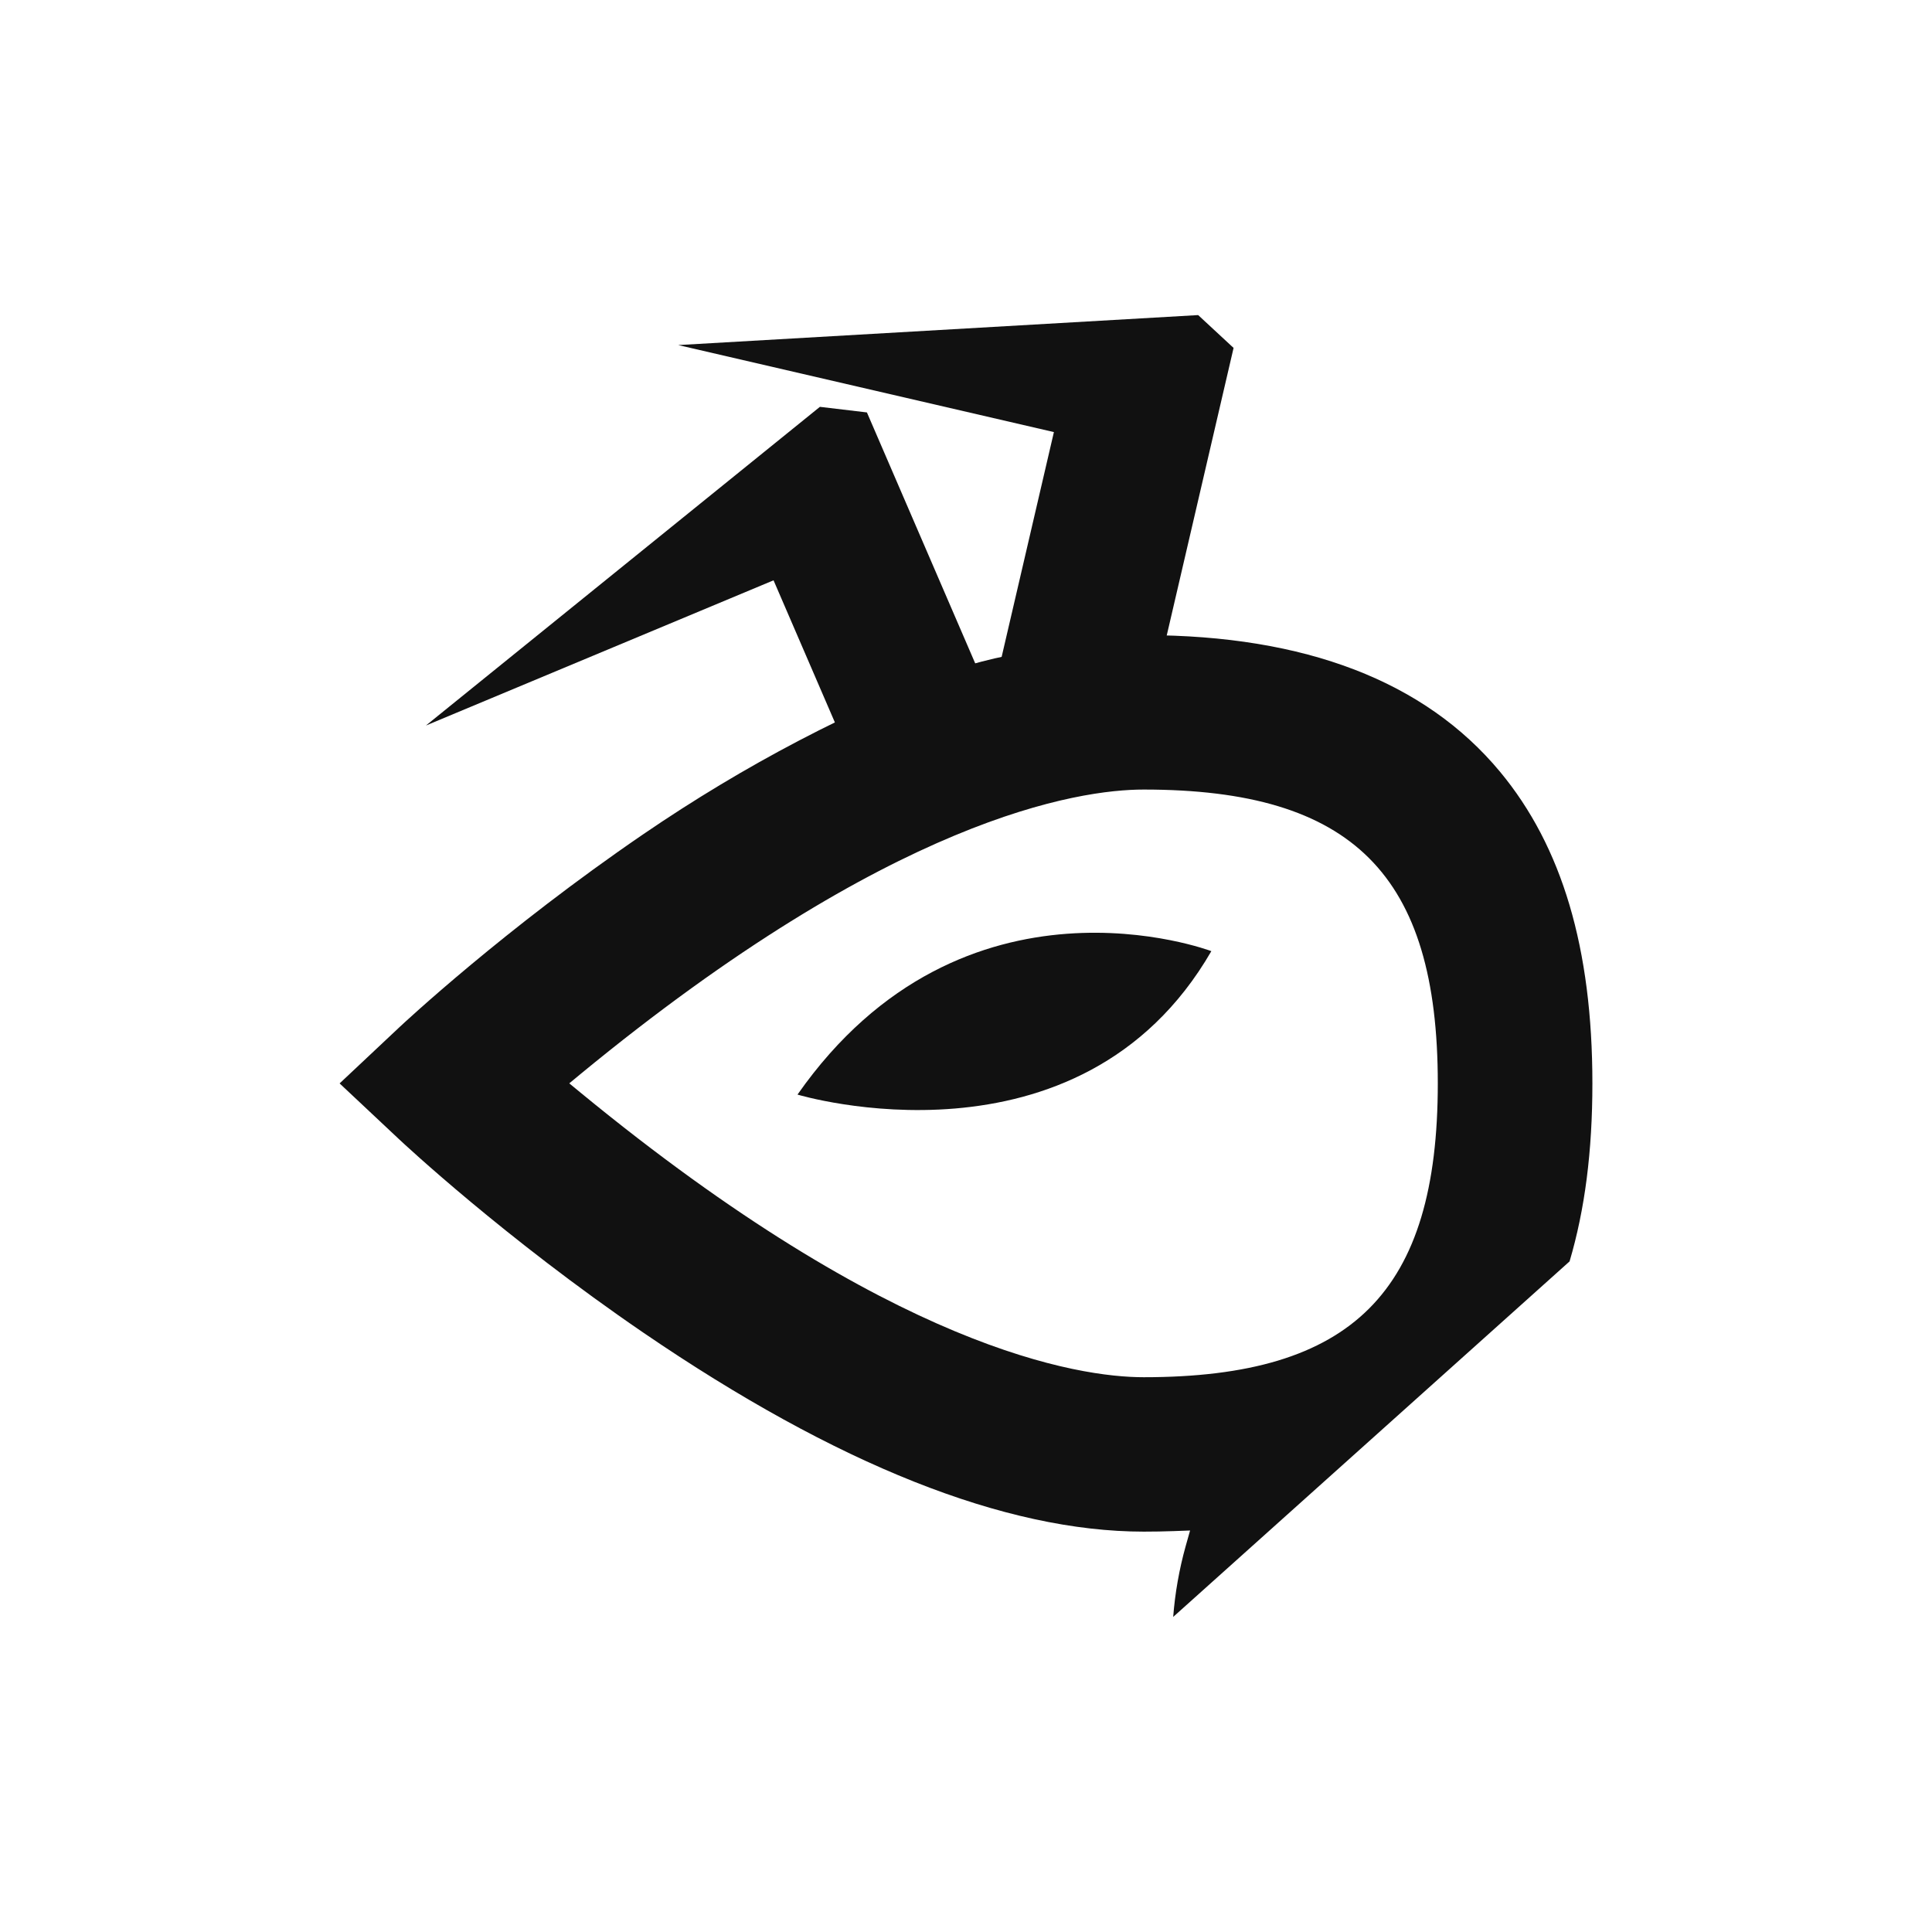
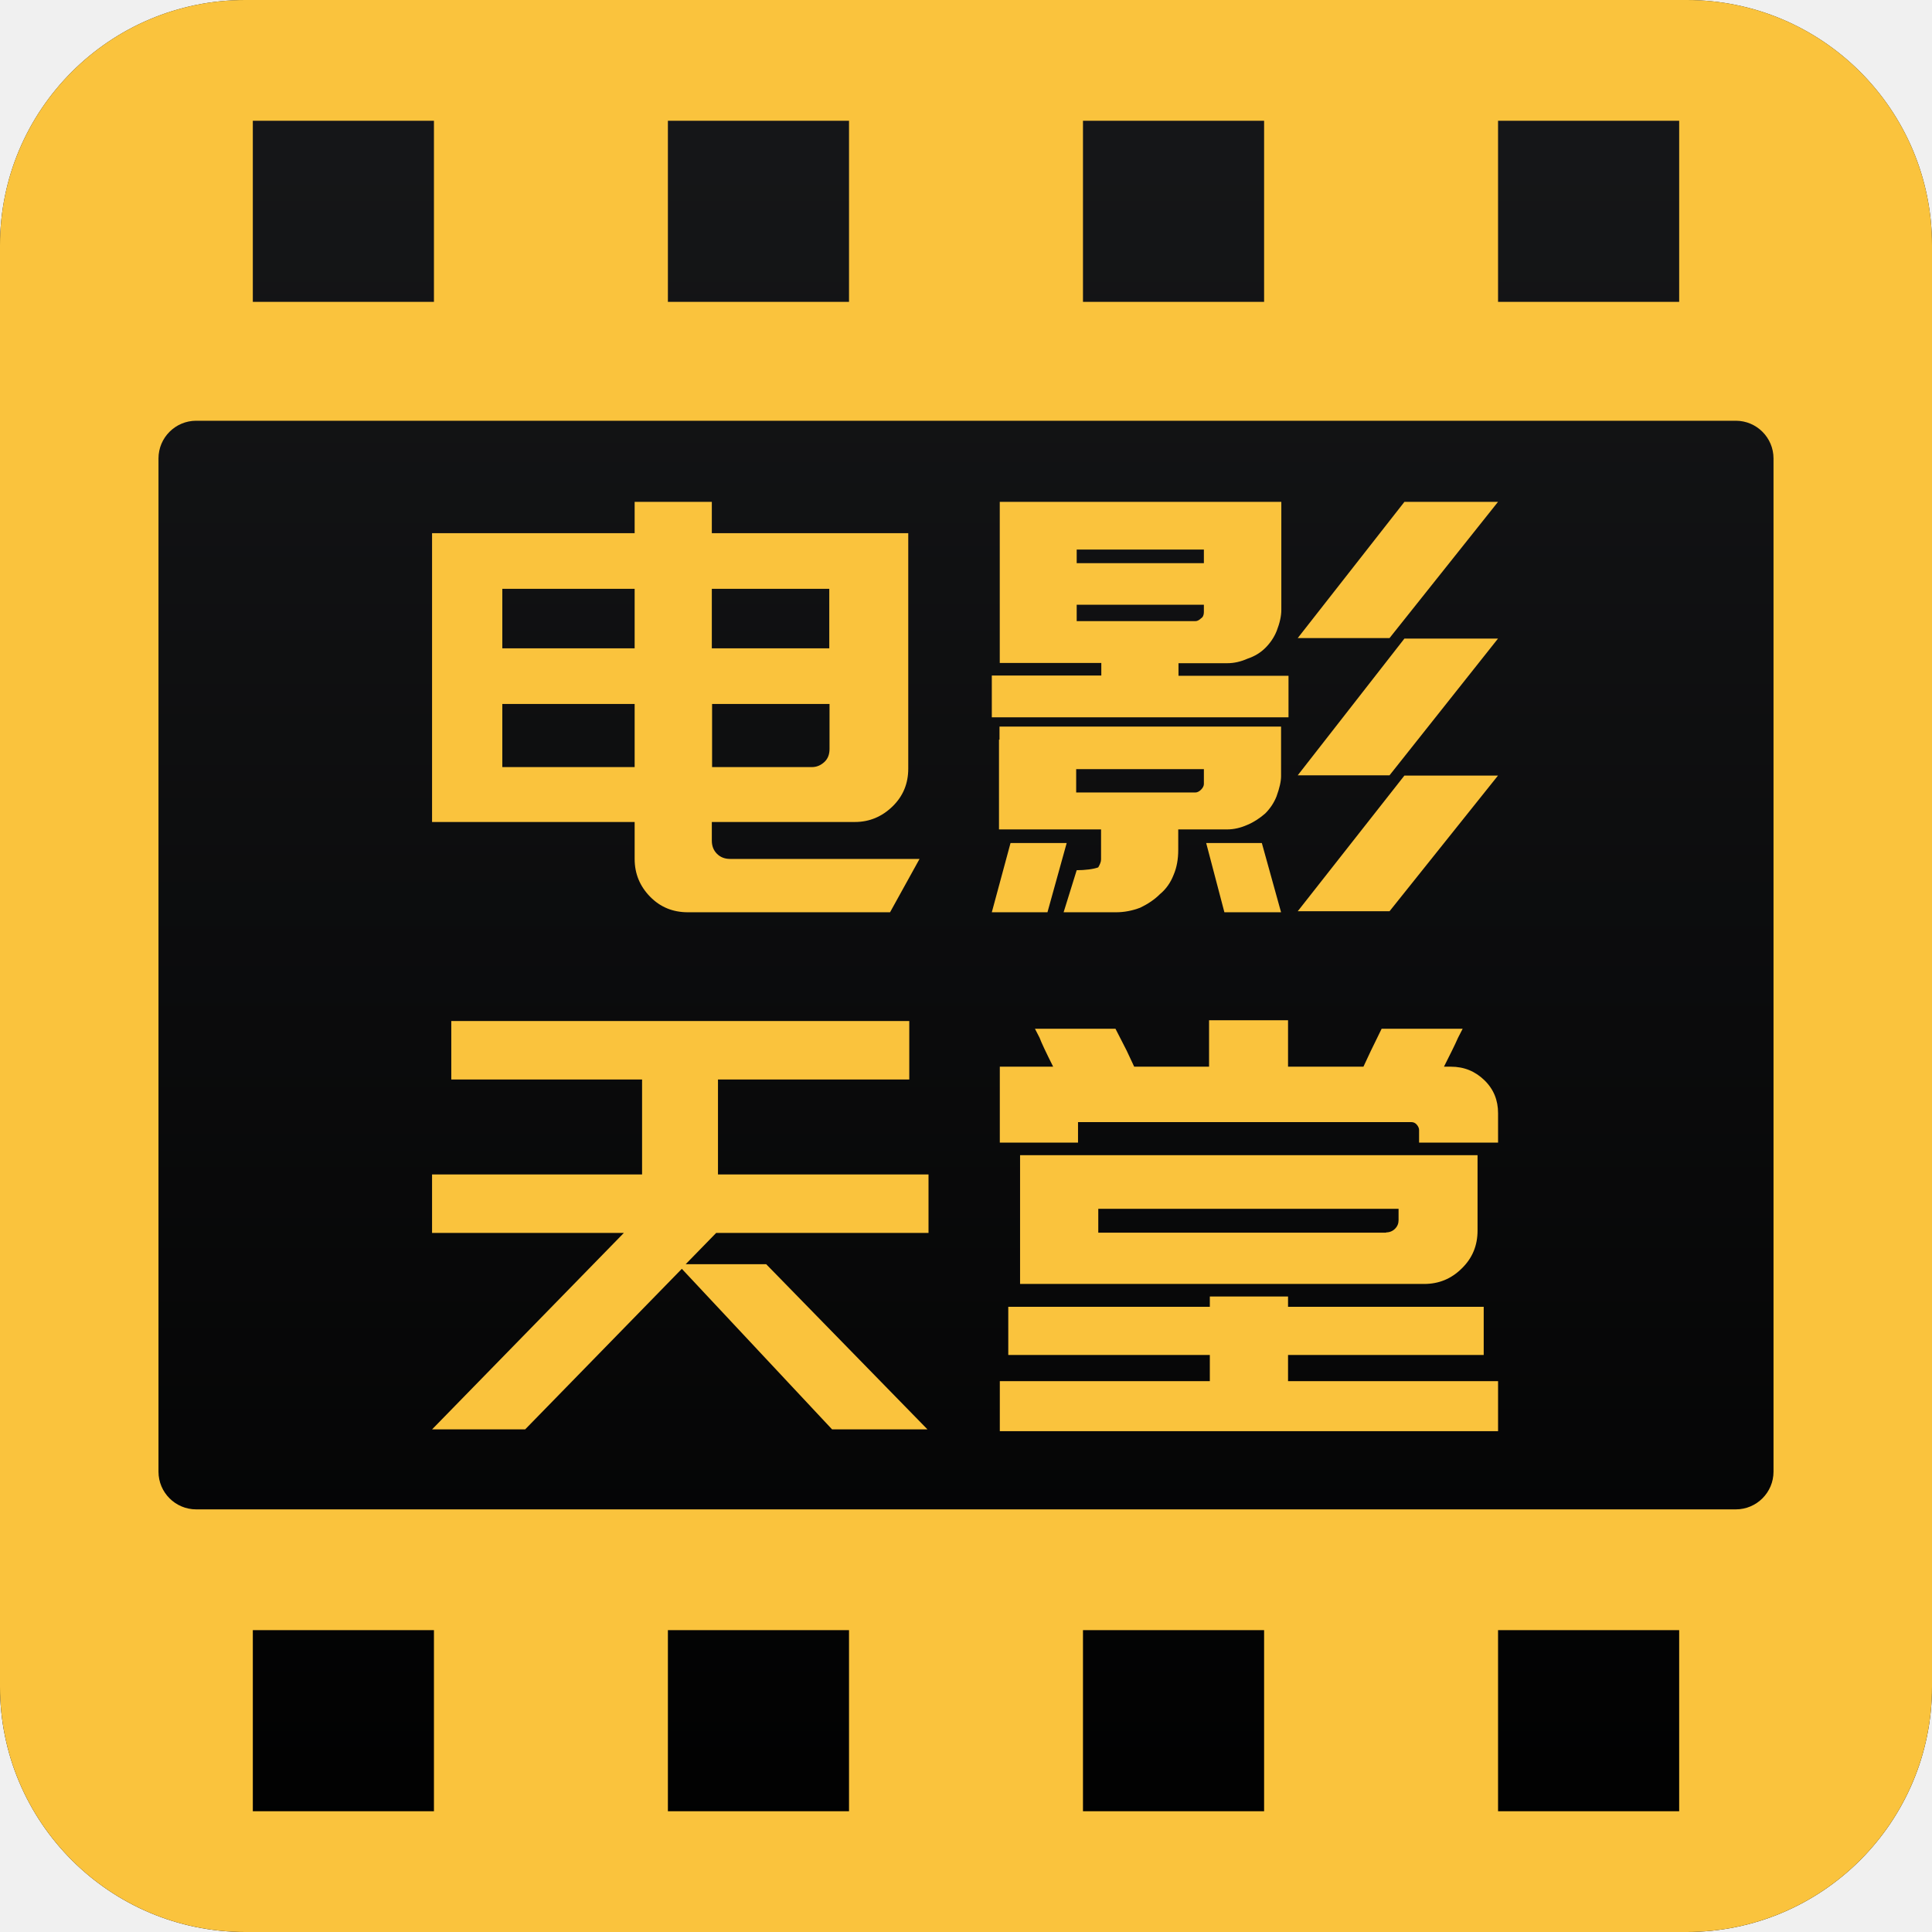
- <svg xmlns="http://www.w3.org/2000/svg" width="1024" height="1024" viewBox="0 0 1024 1024" fill="none">
-   <g clip-path="url(#clip0_22825_297678)">
-     <rect width="1024" height="1024" fill="white" />
-     <g style="mix-blend-mode:screen" opacity="0.1">
-       <rect width="1024" height="1024" fill="url(#paint0_linear_22825_297678)" />
+ <svg xmlns="http://www.w3.org/2000/svg" width="512" height="512" viewBox="0 0 512 512" fill="none">
+   <g clip-path="url(#clip0_24616_110504)">
+     <rect width="512" height="512" rx="65" fill="url(#paint0_linear_24616_110504)" />
+     <g clip-path="url(#clip1_24616_110504)">
+       <path d="M172.264 237.616C169.546 234.829 168.187 231.498 168.187 227.623V217.835H114.5V141.293H168.187V133H188.642V141.293H240.697V203.695C240.697 207.638 239.338 210.969 236.552 213.688C233.766 216.407 230.436 217.835 226.562 217.835H188.642V222.797C188.642 224.224 189.118 225.38 190.001 226.264C190.884 227.147 192.04 227.623 193.467 227.623H243.688L235.872 241.762H182.322C178.312 241.762 174.982 240.403 172.264 237.616ZM168.187 171.815V156.044H133.12V171.815H168.187ZM168.187 203.288V186.565H133.12V203.288H168.187ZM219.766 171.815V156.044H188.642V171.815H219.766ZM215.145 203.288C216.436 203.288 217.524 202.812 218.475 201.928C219.427 201.044 219.834 199.889 219.834 198.461V186.565H188.71V203.288H215.213H215.145Z" fill="#FAC33D" />
+       <path d="M262.84 179.02H291.858V175.689H264.947V133H339.564V161.618C339.564 163.249 339.156 165.085 338.341 167.192C337.661 168.892 336.642 170.387 335.351 171.679C334.059 172.97 332.496 173.922 330.662 174.534C328.827 175.349 327.06 175.757 325.225 175.757H312.313V179.088H341.467V190.1H262.84V179.088V179.02ZM267.801 223.409H282.683L277.587 241.762H262.84L267.801 223.409ZM264.743 196.014H264.879V192.547H339.496V205.667C339.496 207.094 339.088 208.862 338.273 211.105C337.593 212.804 336.574 214.3 335.283 215.591C333.788 216.883 332.225 217.903 330.594 218.582C328.759 219.398 326.992 219.806 325.157 219.806H312.245V225.244C312.245 227.759 311.837 229.934 311.022 231.838C310.206 233.945 308.983 235.644 307.42 236.936C305.993 238.363 304.294 239.519 302.187 240.539C300.081 241.354 297.906 241.762 295.731 241.762H281.868L285.334 230.614C286.421 230.614 287.508 230.546 288.596 230.41C289.615 230.274 290.499 230.07 291.042 229.866C291.518 229.051 291.79 228.371 291.79 227.759V219.806H264.743V196.014ZM316.798 210.017C317.274 210.017 317.818 209.745 318.293 209.27C318.769 208.794 319.041 208.25 319.041 207.774V203.831H285.198V210.017H316.798ZM319.041 149.246V145.644H285.334V149.246H319.041ZM316.798 164.609C317.274 164.609 317.818 164.337 318.293 163.861C318.769 163.589 319.041 162.978 319.041 162.23V160.259H285.334V164.609H316.73H316.798ZM334.399 223.409L339.496 241.762H324.477L319.652 223.409H334.399ZM372.184 133H396.988L368.242 169.095H343.913L372.184 133ZM372.184 169.231H396.988L368.242 205.463H343.913L372.184 169.231ZM372.184 205.531H396.988L368.242 241.49H343.913L372.184 205.531Z" fill="#FAC33D" />
+       <path d="M165.332 326.734H114.5V311.236H170.157V286.085H119.597V270.586H240.969V286.085H190.273V311.236H246.066V326.734H189.797L181.71 335.028H203.049L245.794 378.804H220.514L180.691 336.251L139.169 378.804H114.5L165.332 326.734Z" fill="#FAC33D" />
+       <path d="M264.961 282.684H279.096C277.193 278.877 275.97 276.294 275.494 275.002L274.271 272.623H295.61C296.425 274.255 297.445 276.158 298.6 278.469L300.571 282.684H320.414V270.38H341.345V282.684H361.325L363.296 278.469L366.15 272.623H387.624L386.401 275.002C385.518 277.042 384.227 279.557 382.664 282.684H384.498C388.032 282.684 390.954 283.907 393.401 286.286C395.847 288.666 397.003 291.589 397.003 294.987V302.805H376.072V299.474C376.072 298.998 375.868 298.522 375.46 298.046C375.052 297.57 374.577 297.367 373.965 297.367H285.688V302.805H264.961V282.616V282.684ZM264.961 366.023H320.618V359.089H267.204V346.31H320.618V343.59H341.345V346.31H393.197V359.089H341.345V366.023H397.003V379.278H264.961V366.023ZM270.33 306.135H391.566V326.121C391.566 330.063 390.207 333.394 387.421 336.113C384.634 338.9 381.304 340.26 377.431 340.26H270.33V306.135ZM367.373 326.596C368.257 326.596 369.072 326.256 369.684 325.645C370.363 324.965 370.635 324.217 370.635 323.333V320.343H291.057V326.664H367.305L367.373 326.596Z" fill="#FAC33D" />
    </g>
-     <g clip-path="url(#clip1_22825_297678)">
-       <path d="M795.014 409.003C755.196 361.094 691.845 336.73 606.758 336.635C601.497 337.202 534.744 344.473 509.165 354.106C451.17 375.888 394.592 405.509 341.007 442.118C267.292 492.483 213.991 542.313 211.754 544.391L180 574.232L211.754 604.042C213.991 606.119 267.166 655.886 341.007 706.346C443.483 776.321 532.697 811.797 606.223 811.797C611.578 811.797 616.933 811.703 622.131 811.514L630.763 811.199L628.432 819.478C624.998 831.786 622.793 844.346 621.816 857L831.903 668.572C840.031 641.091 844 610.211 844 574.232C844 502.714 827.965 448.666 795.014 409.003ZM606.223 729.954C571.633 729.954 473.315 715.254 307.615 579.048L301.724 574.2L307.615 569.321C473.063 433.179 571.539 418.478 606.223 418.478C716.921 418.478 762.063 463.586 762.063 574.2C762.063 684.815 716.921 729.954 606.223 729.954Z" fill="#111111" />
-       <path d="M642.04 504.13C642.04 504.13 510.866 454.238 422.691 580.15C422.691 580.15 572.074 625.195 642.04 504.13Z" fill="#111111" />
-       <path d="M604.238 397.703L653.822 184.407L635.047 167L359.467 182.896L558.591 229.012L529.83 352.721" fill="#111111" />
-       <path d="M543.722 413.788L459.485 218.593L434.567 215.634L225.74 384.545L409.996 307.581L458.855 420.777" fill="#111111" />
-     </g>
+     <path d="M496 0H16C7.164 0 0 7.164 0 16V496C0 504.836 7.164 512 16 512H496C504.836 512 512 504.836 512 496V16C512 7.164 504.836 0 496 0ZM416 400H52C46.477 400 42 395.523 42 390V121.5C42 115.977 46.477 111.5 52 111.5H460C465.523 111.5 470 115.977 470 121.5V390C470 395.523 465.523 400 460 400H416ZM445 80H397V32H445V80ZM335 80H287V32H335V80ZM225 80H177V32H225V80ZM115 80H67V32H115V80ZM67 432H115V480H67V432ZM177 432H225V480H177V432ZM287 432H335V480H287V432ZM397 432H445V480H397V432Z" fill="#FAC33D" />
  </g>
  <defs>
-     <linearGradient id="paint0_linear_22825_297678" x1="642" y1="-3.657e-06" x2="512" y2="1024" gradientUnits="userSpaceOnUse">
-       <stop stop-color="white" />
-       <stop offset="1" stop-color="white" stop-opacity="0.01" />
+     <linearGradient id="paint0_linear_24616_110504" x1="256" y1="0" x2="256" y2="512" gradientUnits="userSpaceOnUse">
+       <stop stop-color="#17181A" />
+       <stop offset="1" />
    </linearGradient>
-     <clipPath id="clip0_22825_297678">
-       <rect width="1024" height="1024" fill="white" />
+     <clipPath id="clip0_24616_110504">
+       <rect width="512" height="512" rx="65" fill="white" />
    </clipPath>
-     <clipPath id="clip1_22825_297678">
-       <rect width="664" height="690" fill="white" transform="translate(180 167)" />
+     <clipPath id="clip1_24616_110504">
+       <rect width="282.5" height="246.21" fill="white" transform="translate(114.5 133)" />
    </clipPath>
  </defs>
</svg>
